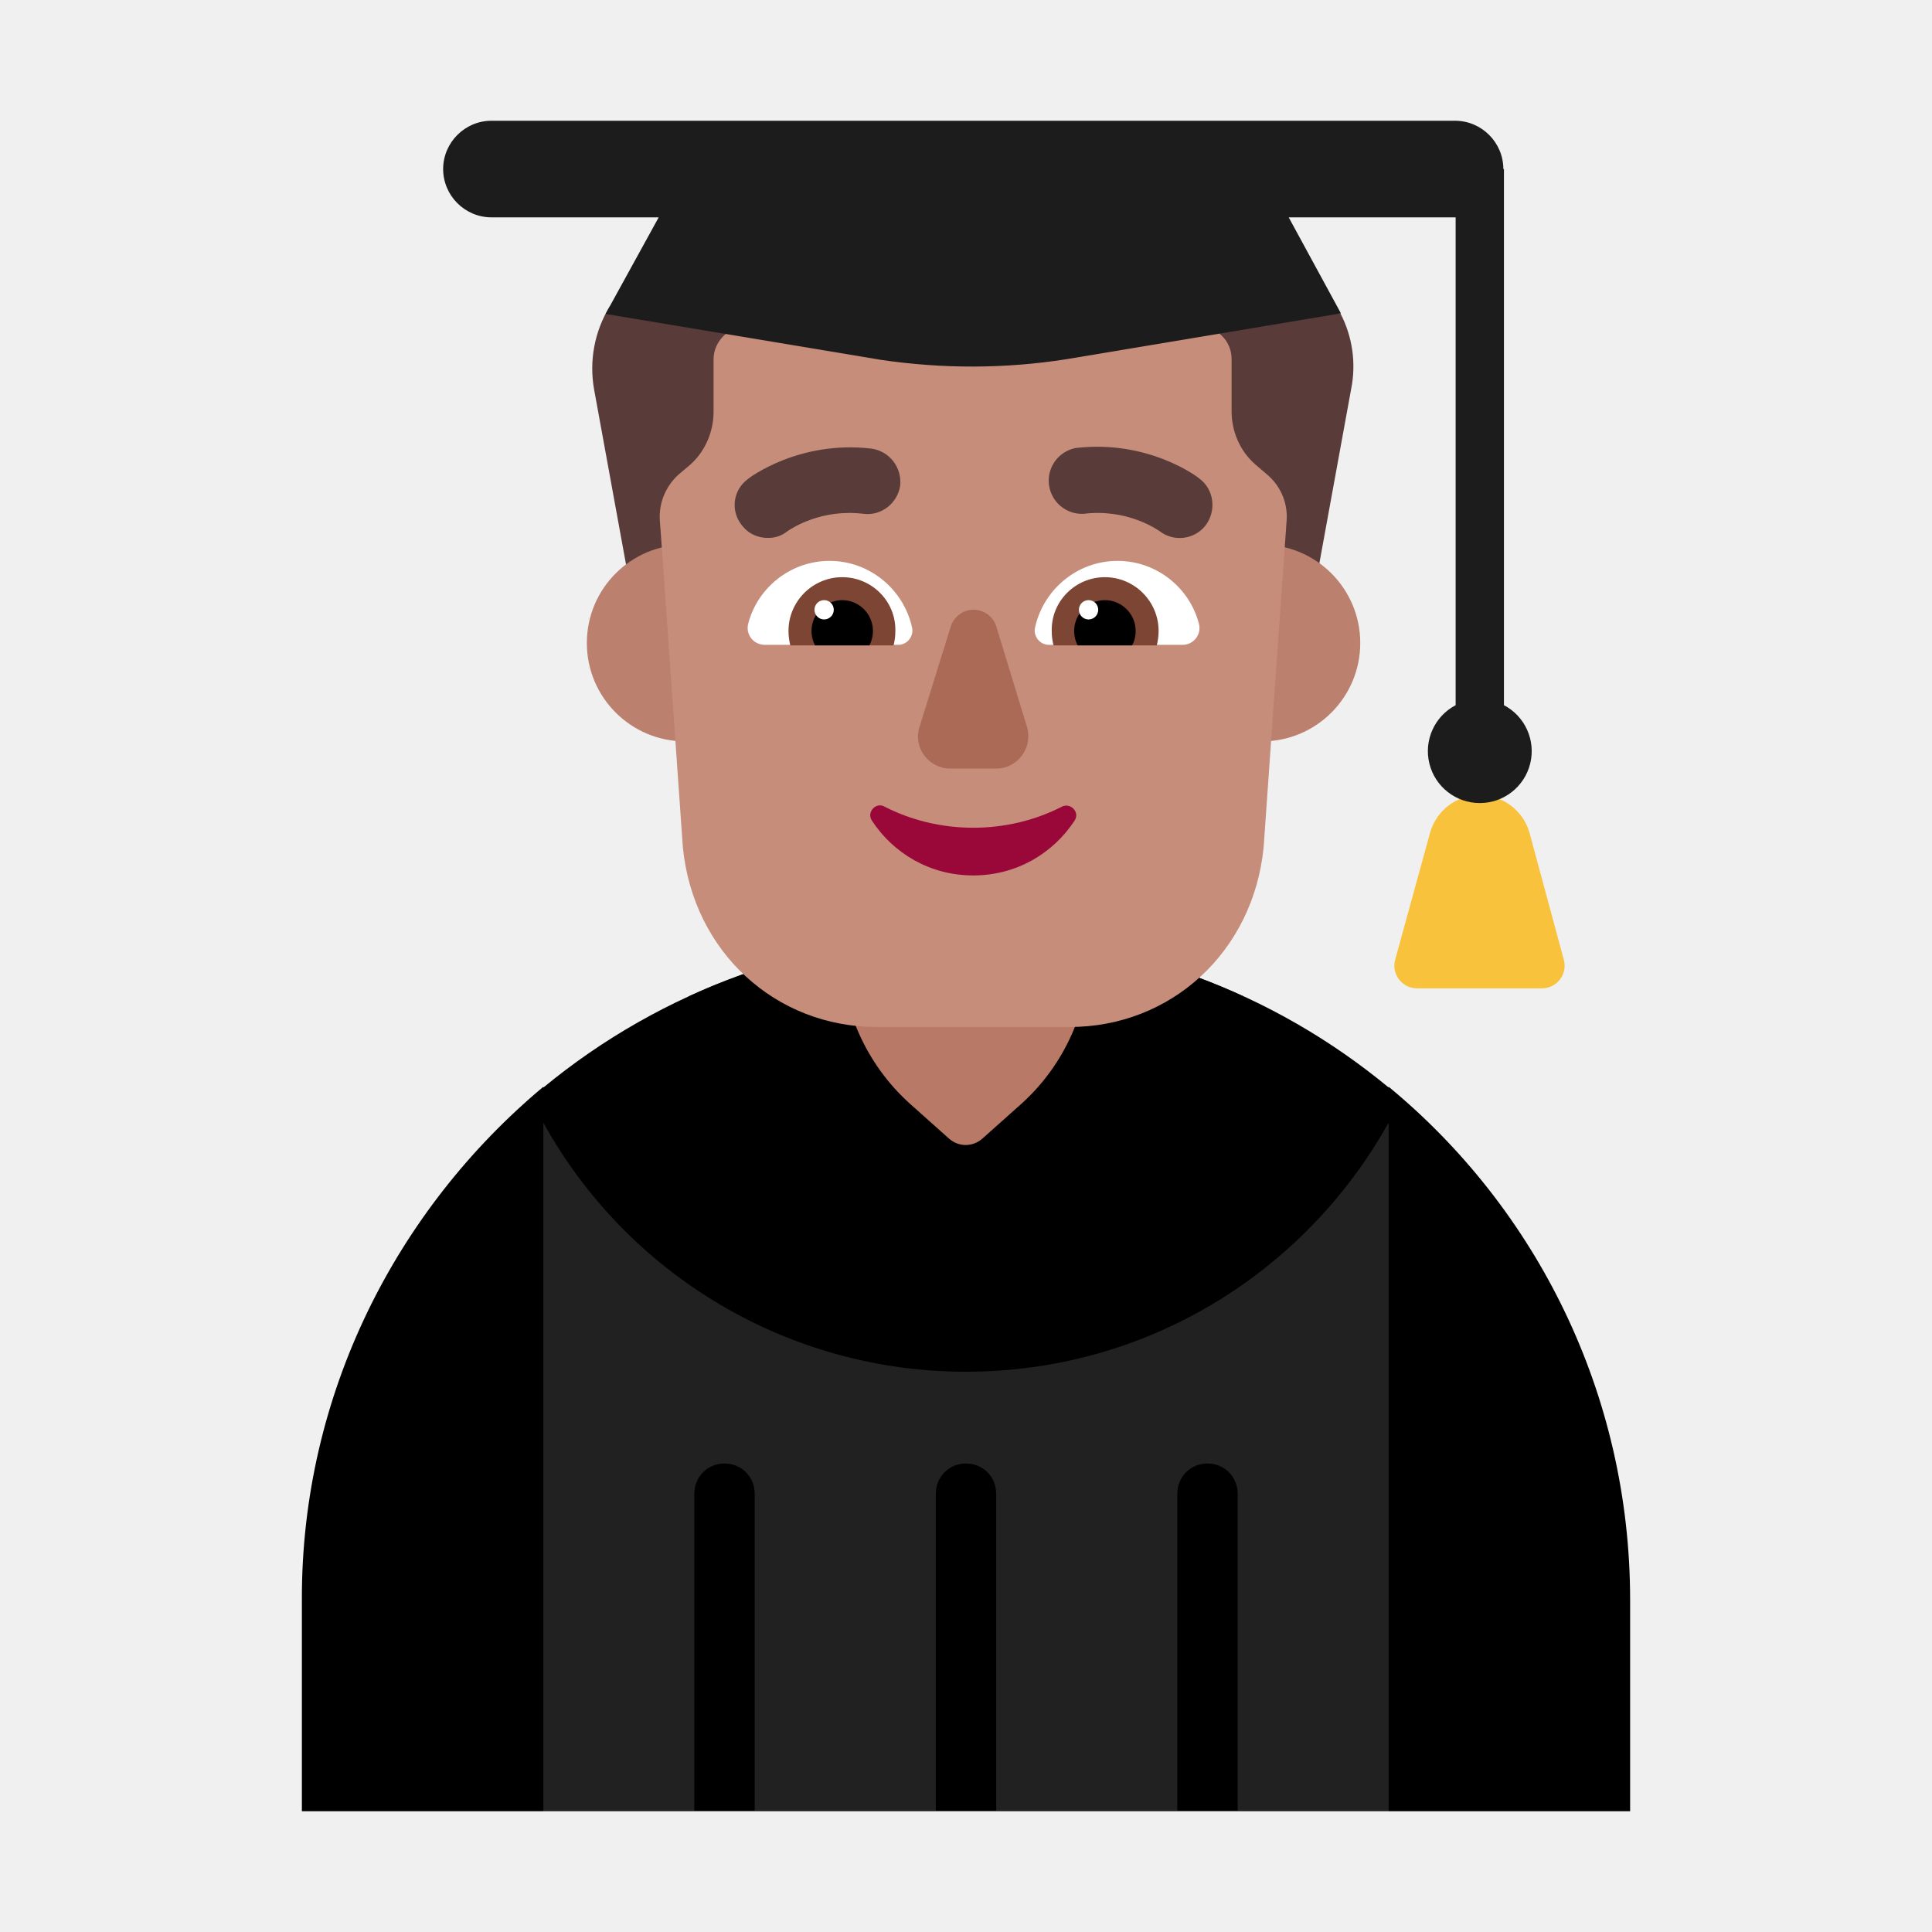
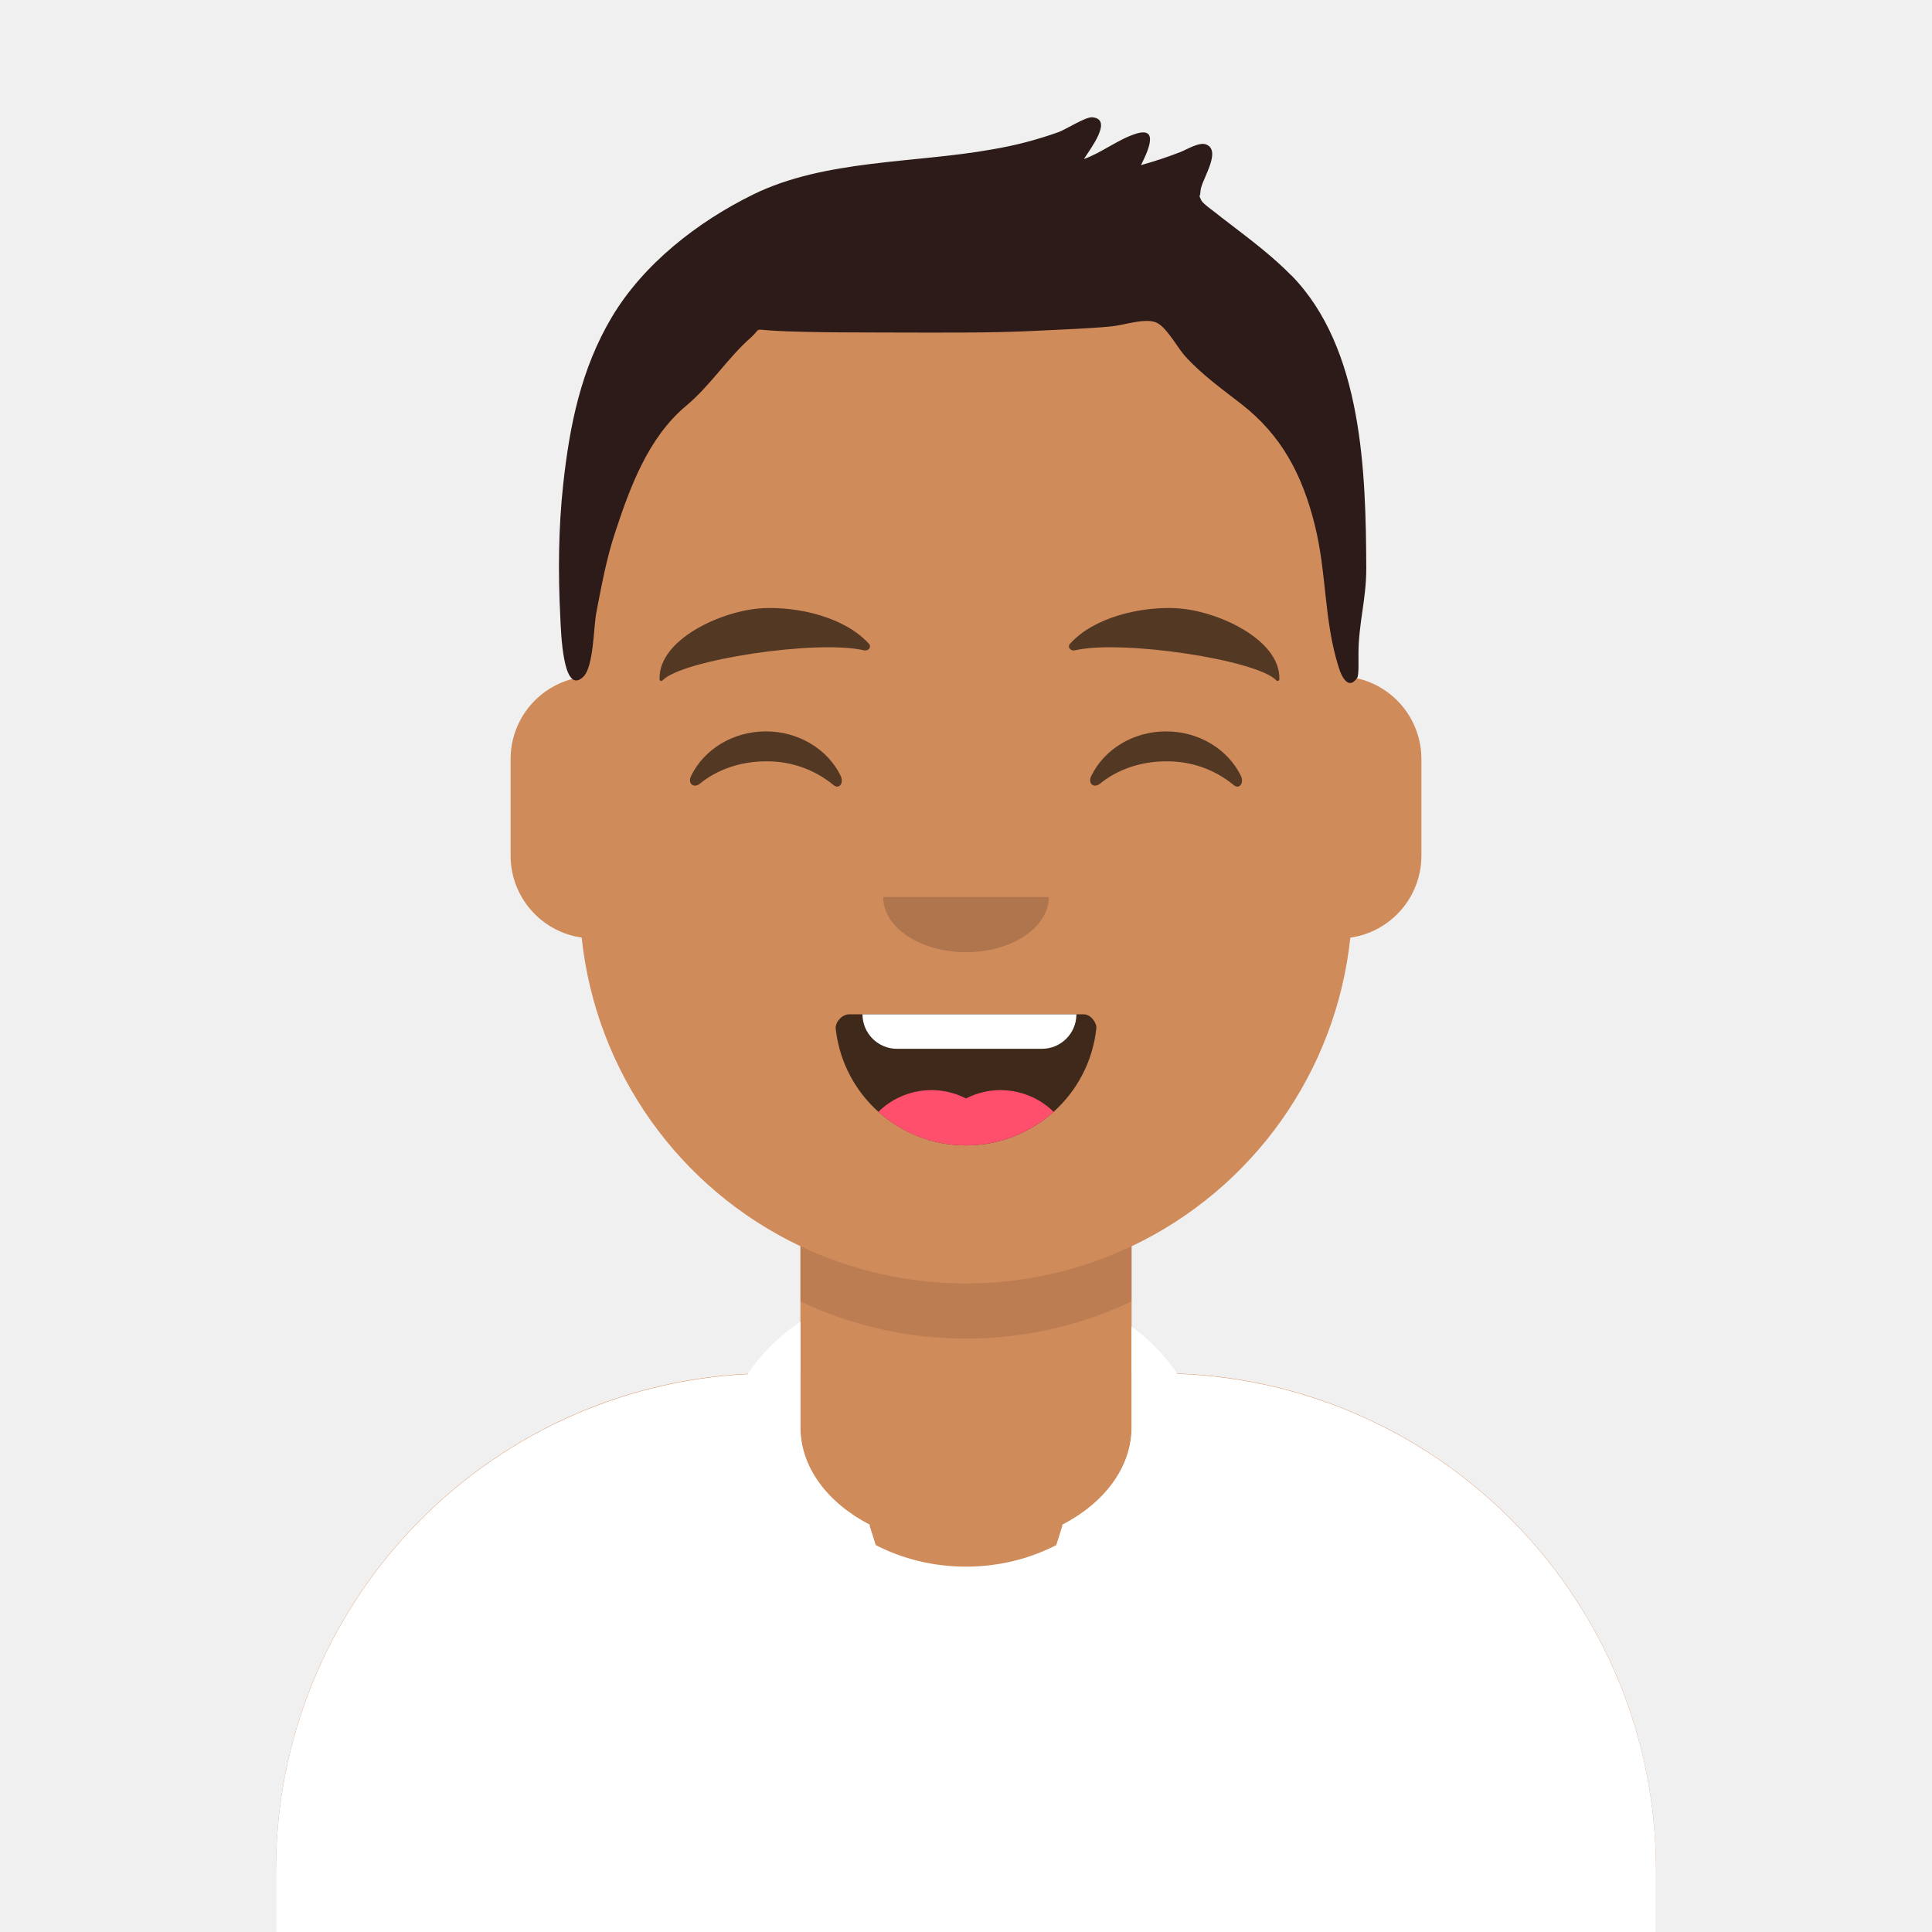
- <svg xmlns="http://www.w3.org/2000/svg" viewBox="0 0 32 32" width="128" height="128">
-   <g fill="none">
-     <path fill="#212121" d="M11.412 16.5h9.175c-1.396-.642-2.95-1-4.587-1s-3.191.358-4.588 1M23 18.5H9L7 24l2 6h14l2-6z" />
-     <path fill="#000" d="M23 30V18.594c-1.37 2.46-3.982 4.126-7 4.126a7.99 7.99 0 0 1-7-4.124V30H5v-3.5c-.01-3.41 1.57-6.47 4-8.5v.013a10.98 10.98 0 0 1 7-2.513c2.661 0 5.099.939 7 2.512V18c2.45 2.02 4 5.09 4 8.5V30z" />
-     <path fill="#000" d="M12.5 29.99v-5.25c0-.28-.22-.5-.5-.5s-.5.22-.5.5v5.25zm4 0v-5.25c0-.28-.22-.5-.5-.5s-.5.22-.5.5v5.25zm4 0v-5.25c0-.28-.22-.5-.5-.5s-.5.22-.5.5v5.25z" />
-     <path fill="#b87a66" d="m16.92 18.28l-.65.58c-.16.14-.39.14-.55 0l-.65-.58a3.45 3.45 0 0 1-1.14-2.55v-3.09c0-1.14.92-2.06 2.06-2.06s2.06.92 2.06 2.06v3.09c0 .97-.41 1.9-1.13 2.55" />
-     <path fill="#593b39" d="M10.1 5.074a1.97 1.97 0 0 0-.26 1.376l.56 3.07c.06.31.32.53.63.54L12 8V6l.021-.468L11 5zm10.098.452L20 6v2l1.21 2.05c.3-.02.56-.24.61-.54l.56-3.07a1.9 1.9 0 0 0-.178-1.248l-1.412-.31z" />
-     <path fill="#bb806e" d="M12.98 10.65a1.63 1.63 0 1 1-3.26 0a1.63 1.63 0 0 1 3.26 0m9.55 0a1.63 1.63 0 1 1-3.26 0a1.63 1.63 0 0 1 3.26 0" />
-     <path fill="#c68d7b" d="m10.949 8.89l-.02-.27c-.02-.29.1-.57.31-.76l.19-.16c.25-.22.39-.55.39-.88v-.87c0-.24.17-.46.4-.52c.64-.16 2-.43 3.89-.43s3.25.27 3.89.43c.24.06.4.27.4.52v.86c0 .34.14.66.39.88l.21.18a.91.91 0 0 1 .313.731l-.382 5.429c-.17 1.74-1.54 2.98-3.21 2.98h-3.2c-1.67 0-3.04-1.24-3.21-2.98z" />
-     <path fill="#990838" d="M16.12 13.71c-.54 0-1.04-.13-1.47-.35c-.14-.08-.3.09-.21.23c.36.55.97.91 1.68.91s1.32-.36 1.68-.91c.09-.14-.07-.3-.21-.23c-.43.22-.93.35-1.47.35" />
-     <path fill="#ab6a55" d="m15.75 10.37l-.52 1.67c-.11.34.15.69.51.69h.76c.36 0 .61-.35.51-.69l-.51-1.67a.395.395 0 0 0-.75 0" />
-     <path fill="#fff" d="M12.39 10.34c.15-.6.7-1.05 1.35-1.05c.68 0 1.24.49 1.37 1.12c.02.14-.09.27-.23.27h-2.22a.28.28 0 0 1-.27-.34m7.47 0c-.15-.6-.7-1.05-1.35-1.05c-.68 0-1.24.49-1.37 1.12c-.02.14.09.27.23.27h2.22c.18 0 .31-.17.27-.34" />
-     <path fill="#7d4533" d="M13.06 10.45c0-.49.4-.89.89-.89s.89.4.88.89c0 .09-.01.16-.03.24h-1.71a1 1 0 0 1-.03-.24m6.13 0c0-.49-.4-.89-.89-.89s-.89.4-.88.89c0 .09.01.16.03.24h1.71q.03-.12.03-.24" />
-     <path fill="#000" d="M13.95 9.94a.512.512 0 0 1 .45.75h-.9a.512.512 0 0 1 .45-.75m4.35 0a.512.512 0 0 0-.45.75h.9q.06-.105.06-.24c0-.28-.23-.51-.51-.51" />
-     <path fill="#fff" d="M13.81 10.1a.16.16 0 1 1-.32 0a.16.16 0 0 1 .32 0m4.38 0a.16.16 0 1 1-.32 0a.16.16 0 0 1 .32 0" />
-     <path fill="#593b39" d="M19.21 8.8a.544.544 0 0 0 .76-.1c.18-.24.14-.59-.1-.77c-.03-.03-.85-.65-2.05-.51a.55.55 0 0 0 .13 1.09c.709-.087 1.2.25 1.256.287zm-6.93-.11c.11.15.27.22.44.22c.11 0 .22-.03.32-.11l.01-.007c.08-.052.56-.367 1.25-.283c.3.04.57-.18.61-.47c.03-.3-.18-.57-.48-.61c-1.19-.14-2.02.48-2.05.51a.53.53 0 0 0-.1.75" />
-     <path fill="#f9c23c" d="M25.33 13.78a.86.86 0 0 0-.82-.61c-.39 0-.71.25-.82.61l-.58 2.11c-.07.24.11.48.36.48h2.07c.25 0 .43-.24.36-.48z" />
-     <path fill="#1c1c1c" d="M21.345 3.6h2.765v8.08a.86.86 0 1 0 .8 0V2.8h-.01c0-.44-.36-.8-.8-.8H8.14c-.44 0-.8.36-.8.8s.36.8.8.8h2.77l-.88 1.6l4.56.76c1.02.15 2.05.15 3.07-.01l4.55-.76z" />
+ <svg xmlns="http://www.w3.org/2000/svg" width="128" height="128" viewBox="0 0 280 280" fill="none" shape-rendering="auto">
+   <mask id="viewboxMask">
+     <rect width="280" height="280" rx="0" ry="0" x="0" y="0" fill="#fff" />
+   </mask>
+   <g mask="url(#viewboxMask)">
+     <g transform="translate(8)">
+       <path d="M132 36a56 56 0 0 0-56 56v6.17A12 12 0 0 0 66 110v14a12 12 0 0 0 10.3 11.88 56.04 56.04 0 0 0 31.7 44.73v18.4h-4a72 72 0 0 0-72 72v9h200v-9a72 72 0 0 0-72-72h-4v-18.39a56.04 56.04 0 0 0 31.7-44.73A12 12 0 0 0 198 124v-14a12 12 0 0 0-10-11.83V92a56 56 0 0 0-56-56Z" fill="#d08b5b" />
+       <path d="M108 180.61v8a55.79 55.79 0 0 0 24 5.39c8.59 0 16.73-1.93 24-5.39v-8a55.79 55.79 0 0 1-24 5.39 55.79 55.79 0 0 1-24-5.39Z" fill="#000" fill-opacity=".1" />
+       <g transform="translate(0 170)">
+         <path d="M100.37 29.14a27.6 27.6 0 0 1 7.63-7.57v15.3c0 5.83 3.98 10.98 10.08 14.13l-.08.06.9 2.86c3.89 2 8.35 3.13 13.1 3.13s9.21-1.13 13.1-3.13l.9-2.86-.08-.06c6.1-3.15 10.08-8.3 10.08-14.12v-14.6a27.1 27.1 0 0 1 6.6 6.82 72 72 0 0 1 69.4 71.95V110H32v-8.95a72 72 0 0 1 68.37-71.9Z" fill="#ffffff" />
+         <path d="M108 21.57c-6.77 4.6-11 11.17-11 18.46 0 7.4 4.36 14.05 11.3 18.66l6.12-4.81 4.58.33-1-3.15.08-.06c-6.1-3.15-10.08-8.3-10.08-14.12v-15.3ZM156 36.88c0 5.82-3.98 10.97-10.08 14.12l.08.06-1 3.15 4.58-.33 5.65 4.45c6.63-4.6 10.77-11.1 10.77-18.3 0-6.92-3.82-13.2-10-17.75v14.6Z" fill="#fff" fill-opacity=".75" />
+       </g>
+       <g transform="translate(78 134)">
+         <path fill-rule="evenodd" clip-rule="evenodd" d="M35.12 15.13a19 19 0 0 0 37.77-.09c.08-.77-.77-2.04-1.85-2.04H37.1C36 13 35 14.18 35.12 15.13Z" fill="#000" fill-opacity=".7" />
+         <path d="M70 13H39a5 5 0 0 0 5 5h21a5 5 0 0 0 5-5Z" fill="#fff" />
+         <path d="M66.7 27.14A10.96 10.96 0 0 0 54 25.2a10.95 10.95 0 0 0-12.7 1.94A18.93 18.93 0 0 0 54 32c4.88 0 9.33-1.84 12.7-4.86Z" fill="#FF4F6D" />
+       </g>
+       <g transform="translate(104 122)">
+         <path fill-rule="evenodd" clip-rule="evenodd" d="M16 8c0 4.42 5.37 8 12 8s12-3.58 12-8" fill="#000" fill-opacity=".16" />
+       </g>
+       <g transform="translate(76 90)">
+         <path d="M16.16 22.45c1.85-3.8 6-6.45 10.84-6.45 4.81 0 8.96 2.63 10.82 6.4.55 1.13-.24 2.05-1.03 1.37a15.05 15.05 0 0 0-9.8-3.43c-3.73 0-7.12 1.24-9.55 3.23-.9.73-1.82-.01-1.28-1.12ZM74.16 22.45c1.85-3.8 6-6.45 10.84-6.45 4.81 0 8.96 2.63 10.82 6.4.55 1.13-.24 2.05-1.03 1.37a15.05 15.05 0 0 0-9.8-3.43c-3.74 0-7.13 1.24-9.56 3.23-.9.73-1.82-.01-1.28-1.12Z" fill-rule="evenodd" clip-rule="evenodd" fill="#000" fill-opacity=".6" />
+       </g>
+       <g transform="translate(76 82)">
+         <path d="M26.55 6.15c-5.8.27-15.2 4.49-14.96 10.34.01.18.3.27.43.12 2.76-2.96 22.32-5.95 29.2-4.36.64.14 1.12-.48.72-.93-3.43-3.85-10.2-5.43-15.4-5.18ZM86.45 6.15c5.8.27 15.2 4.49 14.96 10.34-.01.18-.3.27-.43.12-2.76-2.96-22.32-5.95-29.2-4.36-.64.14-1.12-.48-.72-.93 3.43-3.85 10.2-5.43 15.4-5.18Z" fill-rule="evenodd" clip-rule="evenodd" fill="#000" fill-opacity=".6" />
+       </g>
+       <g transform="translate(-1)">
+         <path fill-rule="evenodd" clip-rule="evenodd" d="M180.15 39.92c-2.76-2.82-5.96-5.21-9.08-7.61-.69-.53-1.39-1.05-2.06-1.6-.15-.12-1.72-1.24-1.9-1.66-.45-.99-.19-.22-.12-1.4.08-1.5 3.13-5.73.85-6.7-1-.43-2.8.7-3.75 1.08a59.56 59.56 0 0 1-5.73 1.9c.93-1.85 2.7-5.57-.63-4.58-2.6.78-5.03 2.77-7.64 3.7.86-1.4 4.32-5.8 1.2-6.05-.98-.07-3.8 1.75-4.86 2.14a55.81 55.81 0 0 1-9.63 2.51c-11.2 2.02-24.3 1.45-34.65 6.54-8 3.93-15.88 10.03-20.5 17.8-4.44 7.48-6.1 15.67-7.03 24.25-.69 6.3-.74 12.8-.42 19.12.1 2.07.34 11.61 3.34 8.72 1.5-1.44 1.49-7.25 1.87-9.22.75-3.91 1.47-7.85 2.72-11.64 2.2-6.68 4.81-13.8 10.3-18.4 3.53-2.94 6.01-6.93 9.39-9.9 1.51-1.35.36-1.2 2.8-1.03 1.63.12 3.28.16 4.92.2 3.8.1 7.6.08 11.4.1 7.64 0 15.25.12 22.89-.28 3.4-.18 6.8-.28 10.18-.6 1.9-.17 5.25-1.38 6.8-.45 1.43.84 2.91 3.61 3.94 4.75 2.41 2.67 5.3 4.72 8.12 6.92 5.9 4.57 8.87 10.33 10.66 17.48 1.79 7.13 1.29 13.75 3.5 20.76.38 1.24 1.4 3.36 2.67 1.46.24-.36.18-2.3.18-3.42 0-4.52 1.14-7.91 1.13-12.46-.06-13.83-.5-31.87-10.85-42.44Z" fill="#2c1b18" />
+       </g>
+       <g transform="translate(49 72)" />
+       <g transform="translate(62 42)" />
+     </g>
  </g>
</svg>
